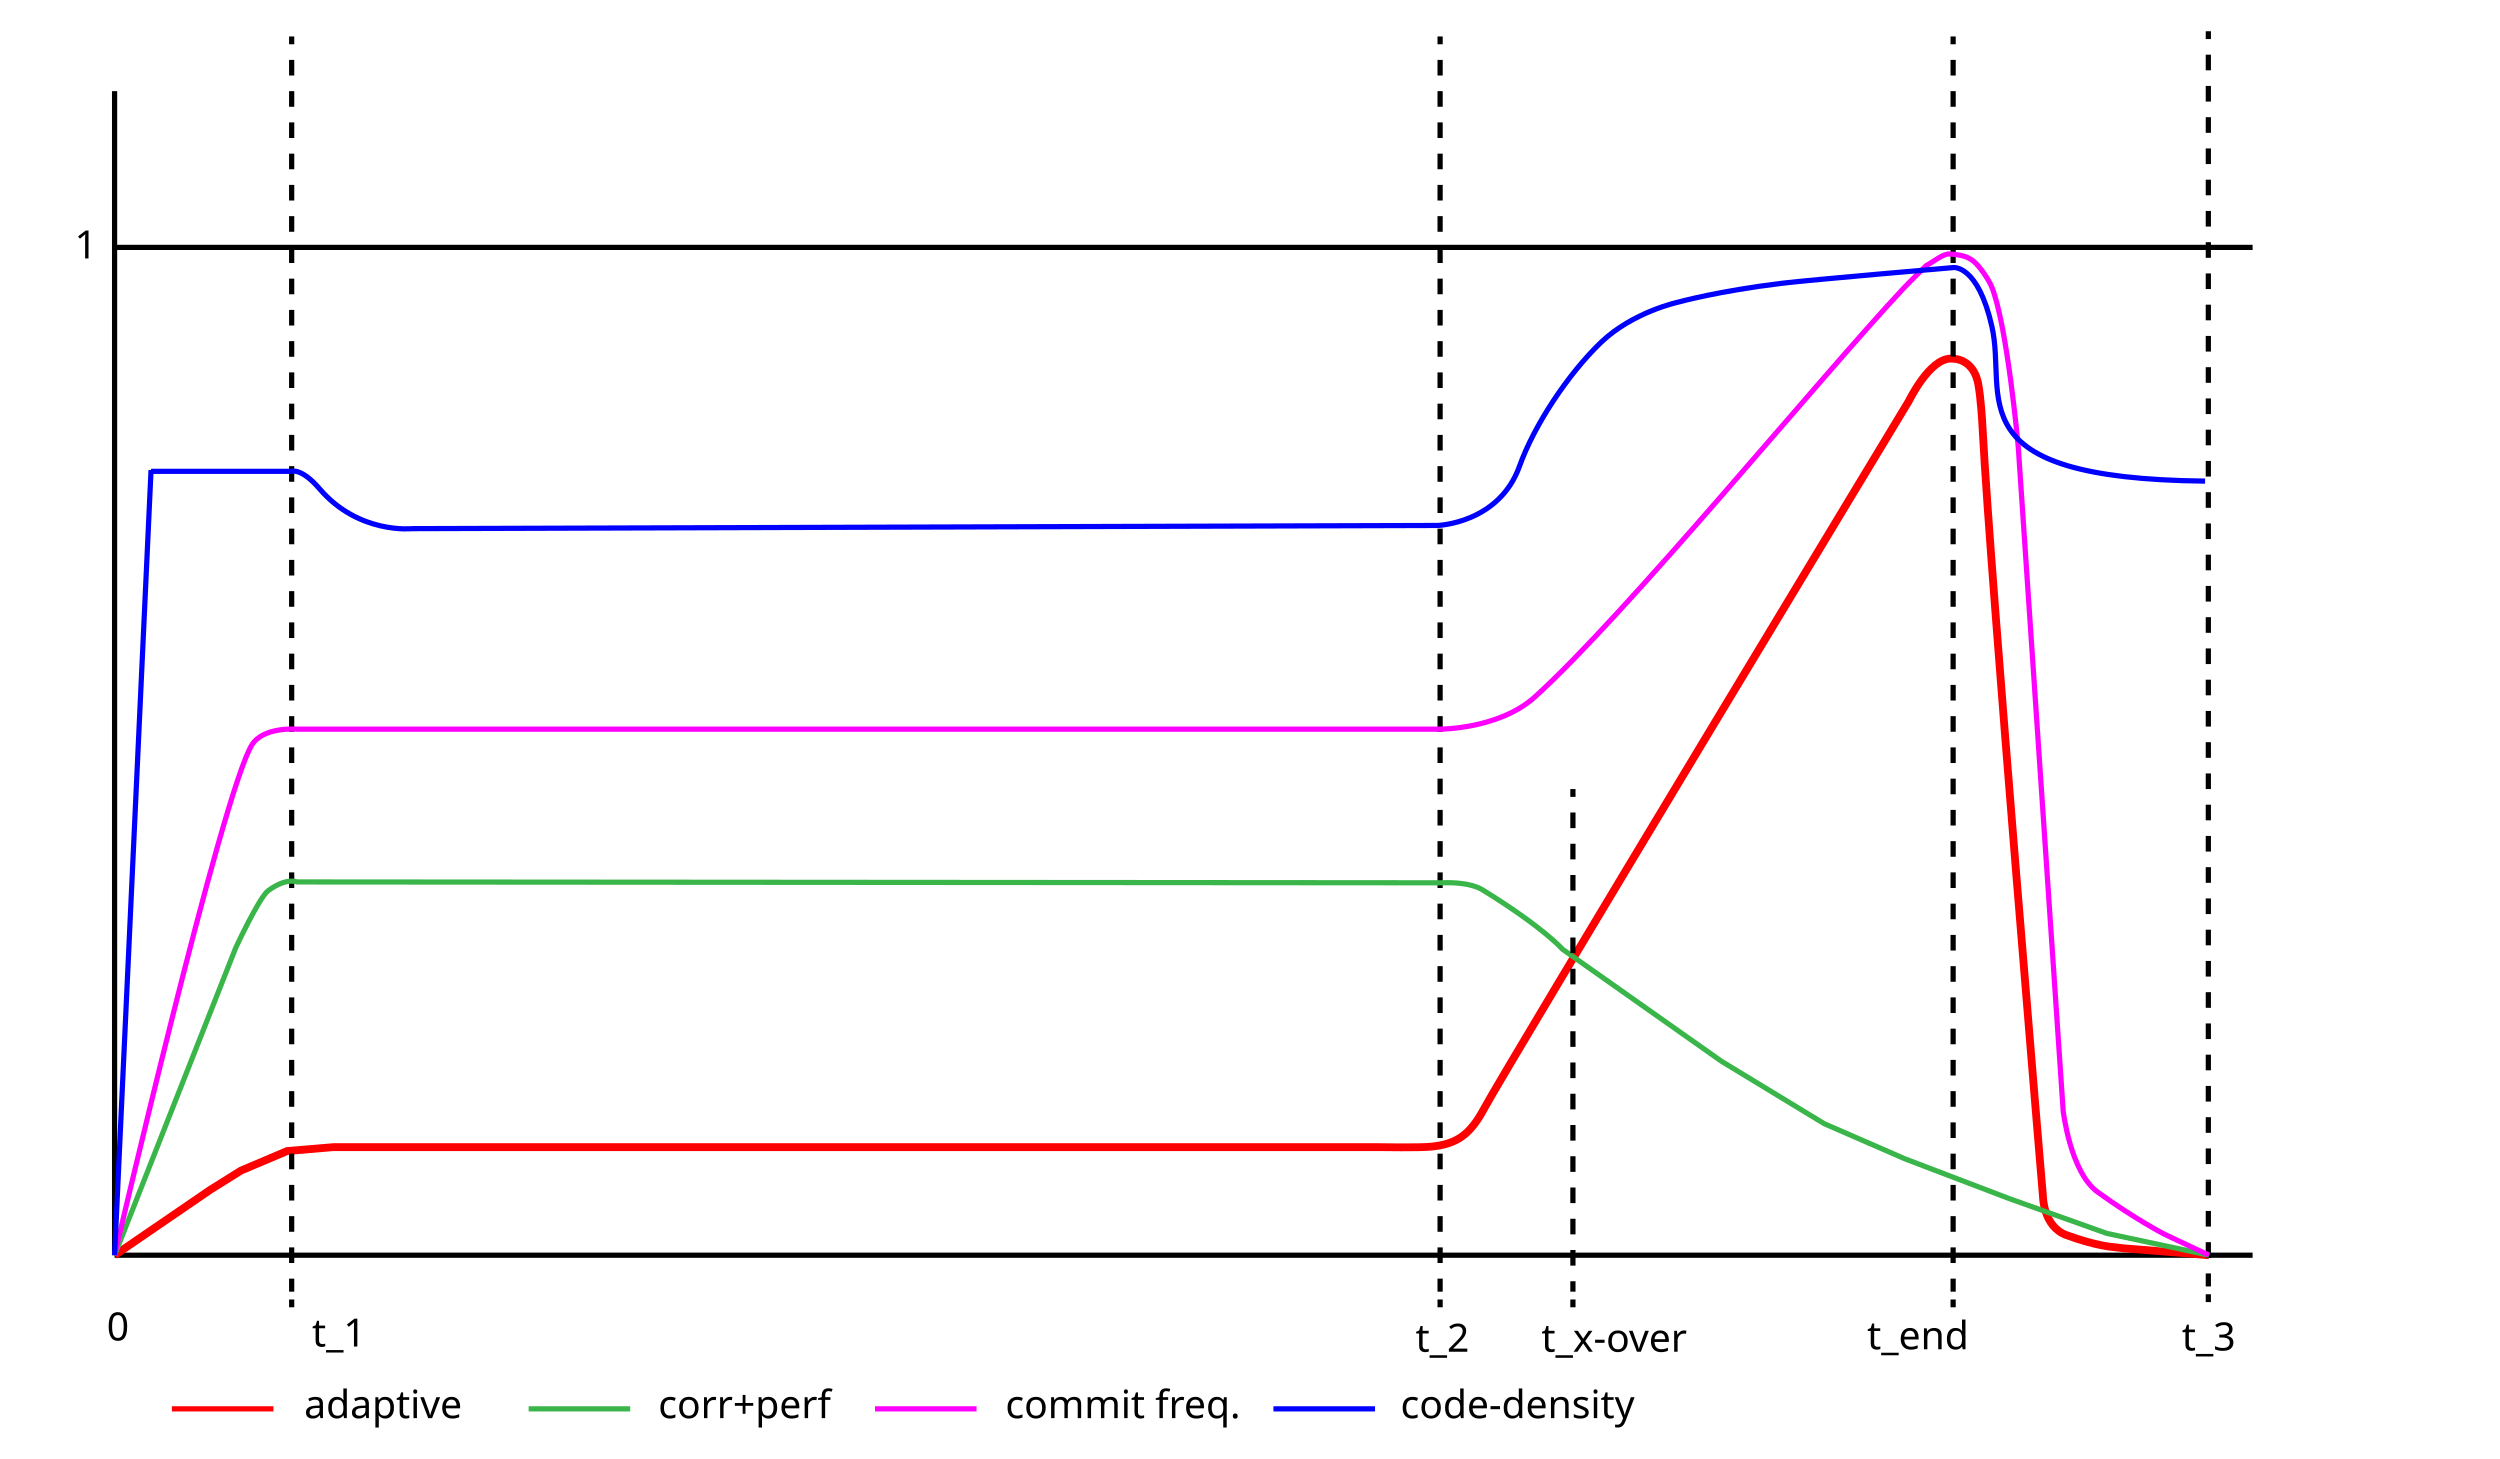
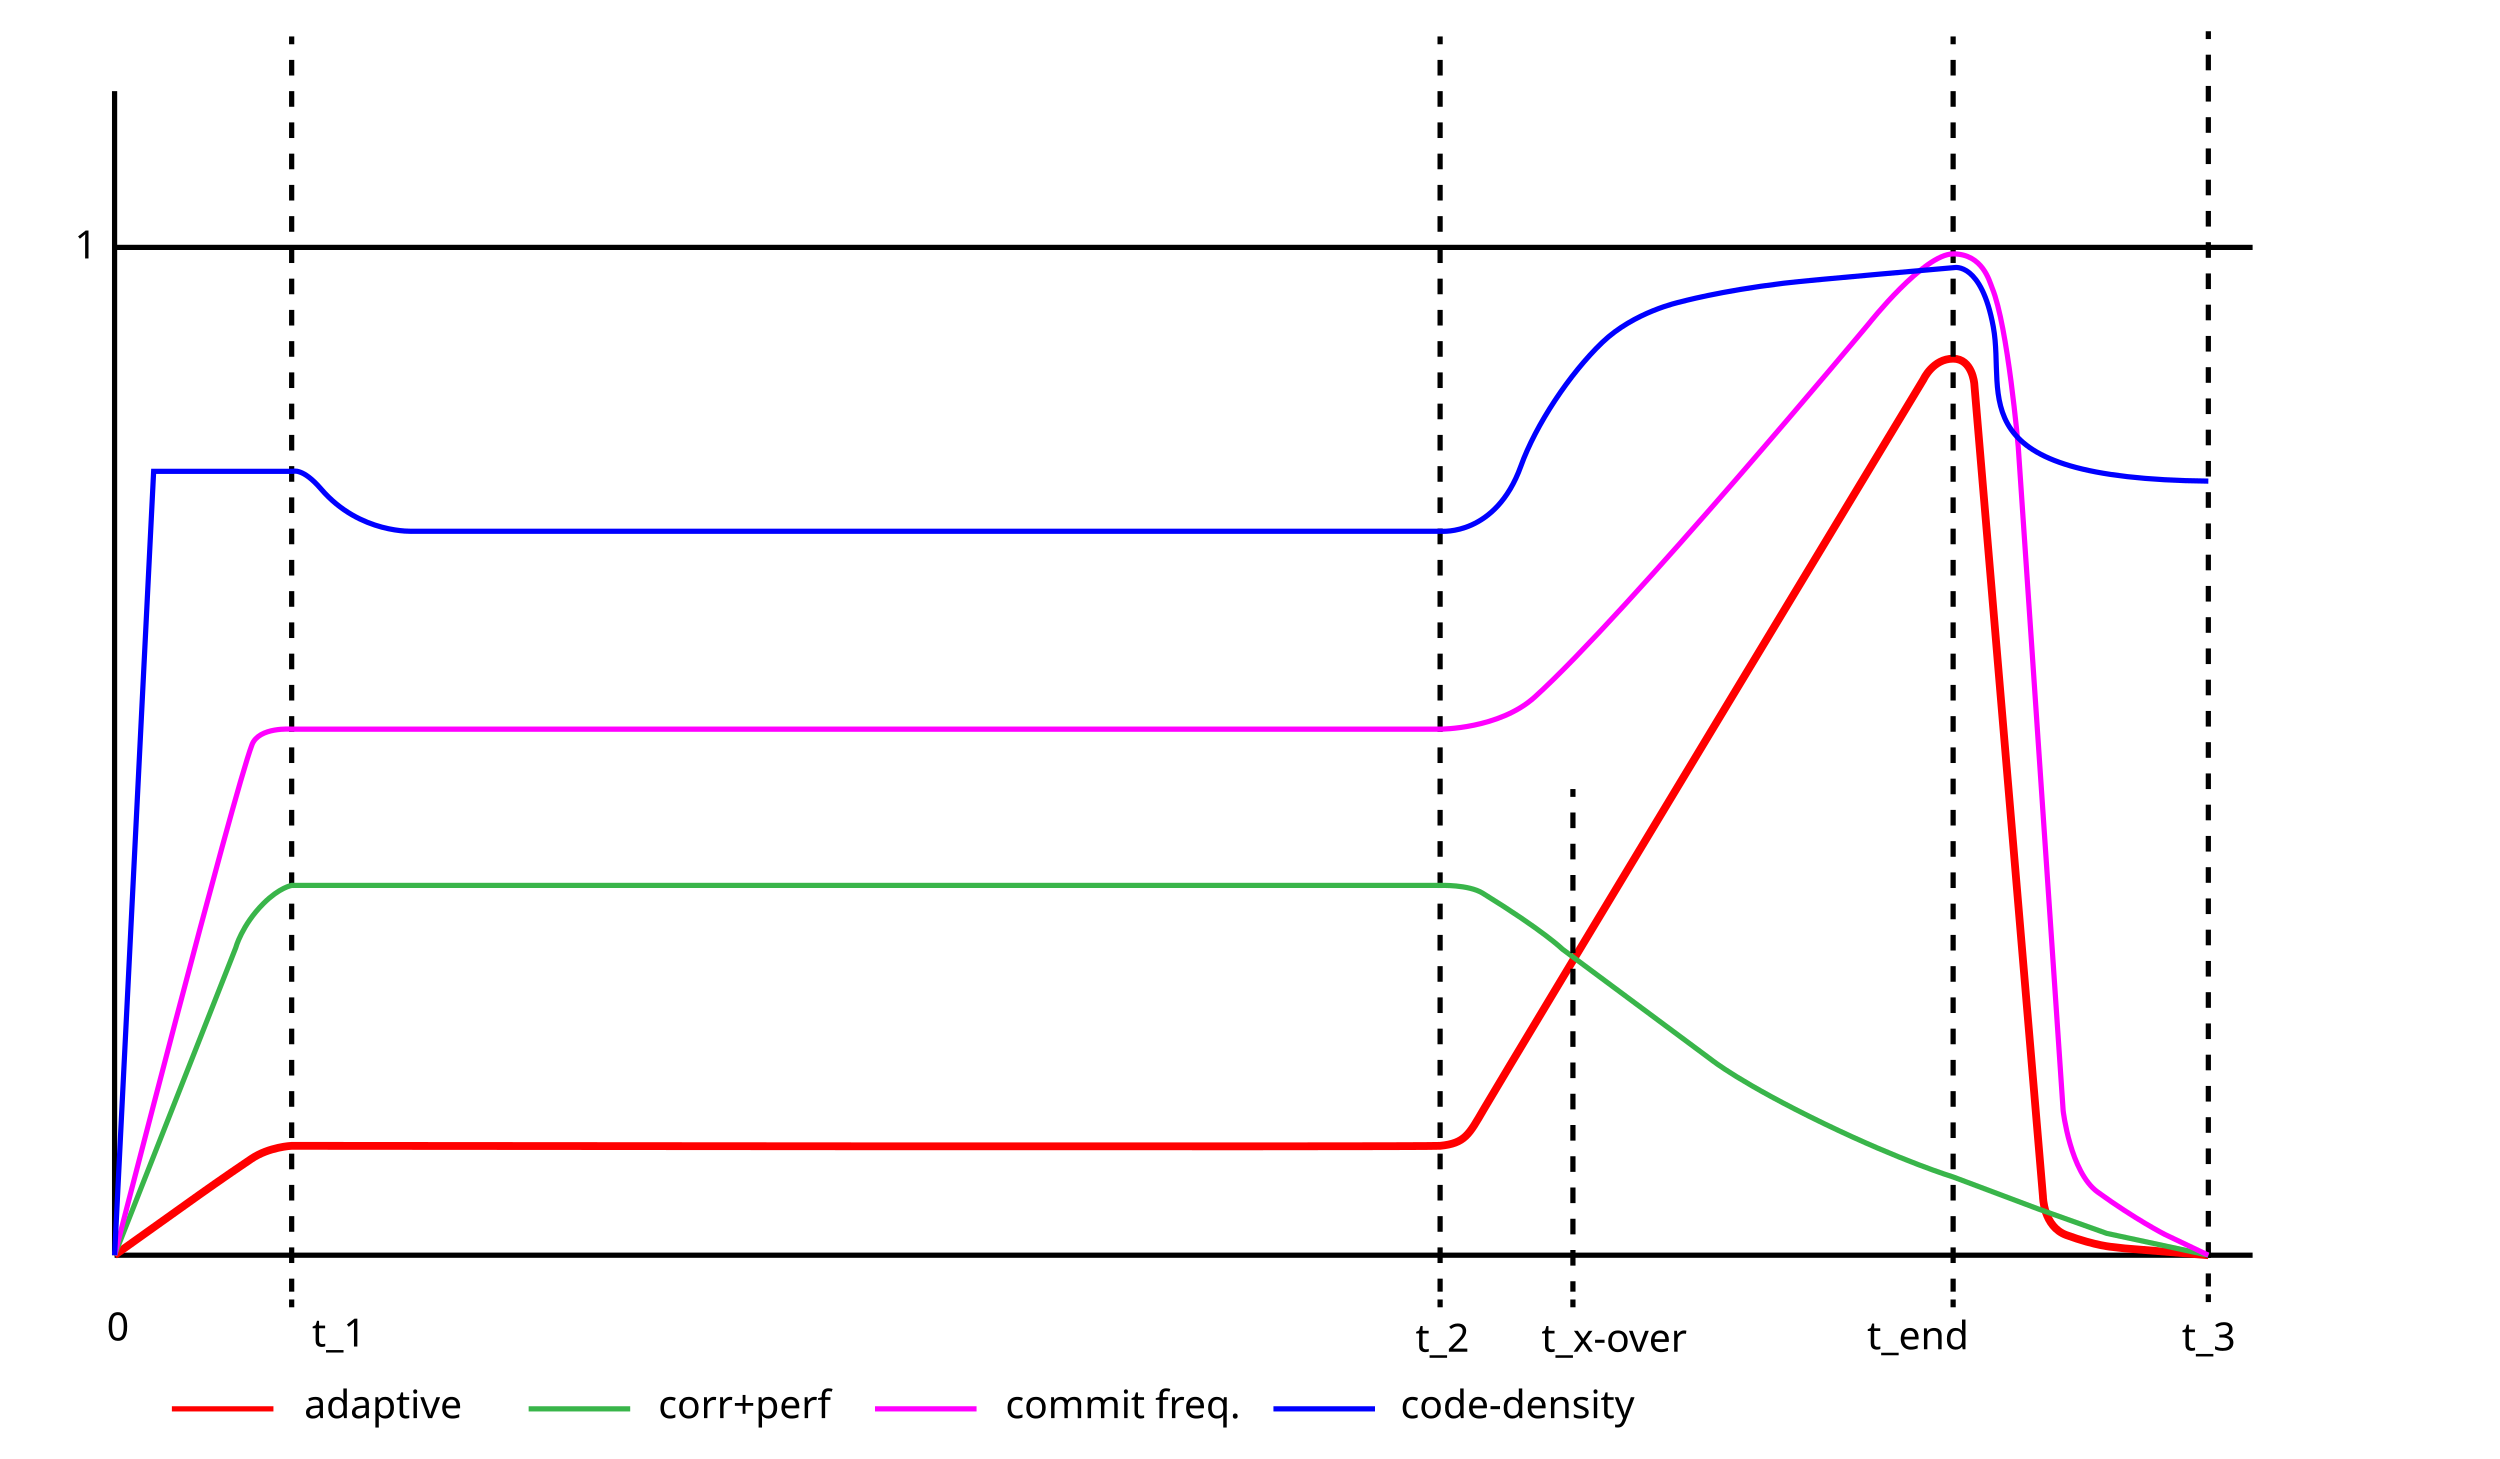
<svg xmlns="http://www.w3.org/2000/svg" version="1.1" id="Layer_1" x="0px" y="0px" width="960px" height="560px" viewBox="0 0 960 560" enable-background="new 0 0 960 560" xml:space="preserve">
  <line fill="none" stroke="#000000" stroke-width="2" stroke-miterlimit="10" x1="44" y1="35" x2="44" y2="482" />
  <line fill="none" stroke="#000000" stroke-width="2" stroke-miterlimit="10" x1="44" y1="482" x2="865" y2="482" />
-   <path fill="none" stroke="#FF0000" stroke-width="3" stroke-miterlimit="10" d="M848.25,482l-32.362-2.615l-4.388-0.51  c0,0-6.5-0.375-18-4.597c-8.865-3.255-9-14.778-9-14.778s-20.274-239.888-23.083-293.25c-0.75-14.25-1.667-18.083-1.667-18.083  s-0.917-10.583-10.75-10.454C740.812,137.82,733,154,733,154S579.181,408.508,569.833,425.834  c-5.483,10.163-10.646,13.479-20.208,14.479c-4.411,0.461-20.125,0.188-20.125,0.188H128l-17.75,1.5l-17.7,7.497l-11.747,7.347  L44,482.031" />
+   <path fill="none" stroke="#FF0000" stroke-width="3" stroke-miterlimit="10" d="M848,482l-32.112-2.615L811.5,478.875  c0,0-6.5-0.375-18-4.597c-8.865-3.255-9-14.778-9-14.778l-26.375-312.125c0,0-0.75-9.637-8.125-9.637  c-7.75,0-11.364,7.915-11.364,7.915S580.089,408.252,569.833,425.834C564.015,435.809,562.562,439,553,440  c-4.411,0.461-441,0-441,0s-8.633,0.372-15.498,5c-11.002,7.417-20,13.833-20,13.833L44,482" />
  <g>
    <g>
      <line fill="none" stroke="#000000" stroke-width="2" stroke-miterlimit="10" x1="750" y1="14" x2="750" y2="17" />
      <line fill="none" stroke="#000000" stroke-width="2" stroke-miterlimit="10" stroke-dasharray="6,6" x1="750" y1="23" x2="750" y2="496" />
      <line fill="none" stroke="#000000" stroke-width="2" stroke-miterlimit="10" x1="750" y1="499" x2="750" y2="502" />
    </g>
  </g>
  <g>
    <g>
      <line fill="none" stroke="#000000" stroke-width="2" stroke-miterlimit="10" x1="553" y1="14" x2="553" y2="17" />
      <line fill="none" stroke="#000000" stroke-width="2" stroke-miterlimit="10" stroke-dasharray="6,6" x1="553" y1="23" x2="553" y2="496" />
      <line fill="none" stroke="#000000" stroke-width="2" stroke-miterlimit="10" x1="553" y1="499" x2="553" y2="502" />
    </g>
  </g>
  <g>
    <g>
      <line fill="none" stroke="#000000" stroke-width="2" stroke-miterlimit="10" x1="112" y1="14" x2="112" y2="17" />
      <line fill="none" stroke="#000000" stroke-width="2" stroke-miterlimit="10" stroke-dasharray="6,6" x1="112" y1="23" x2="112" y2="496" />
      <line fill="none" stroke="#000000" stroke-width="2" stroke-miterlimit="10" x1="112" y1="499" x2="112" y2="502" />
    </g>
  </g>
  <g>
    <g>
      <line fill="none" stroke="#000000" stroke-width="2" stroke-miterlimit="10" x1="848" y1="12" x2="848" y2="15" />
      <line fill="none" stroke="#000000" stroke-width="2" stroke-miterlimit="10" stroke-dasharray="6,6" x1="848" y1="21" x2="848" y2="494" />
      <line fill="none" stroke="#000000" stroke-width="2" stroke-miterlimit="10" x1="848" y1="497" x2="848" y2="500" />
    </g>
  </g>
  <path fill="none" stroke="#000000" stroke-width="2" stroke-miterlimit="10" d="M200.333,300" />
  <path fill="none" stroke="#000000" stroke-width="2" stroke-miterlimit="10" d="M433,326.333" />
-   <path fill="none" stroke="#39B54A" stroke-width="2" stroke-miterlimit="10" d="M848.25,482L809,473.625l-37.5-13.375l-40-15.25  l-31-13.5l-39.5-24l-61-42.999c0,0-7.125-8.251-30.625-22.751C563.879,338.358,554,339,554,339l-31.681-0.029L114,338.667  c0,0-3.917-1.834-11,3.333c-3.466,2.528-12.5,22-12.5,22L44,482" />
+   <path fill="none" stroke="#39B54A" stroke-width="2" stroke-miterlimit="10" d="M848,482l-39-8.375l-26.111-9.313L750,451.952  c0,0-19.5-5.952-49.5-20.452c-32.121-15.525-43.25-24.5-43.25-24.5L600,364.501c0,0-7.125-7.001-30.625-21.501  c-5.496-3.392-16.375-3-16.375-3H112c0,0-4.65,0.765-10.85,6.965C92.819,355.298,90.5,364,90.5,364L44,482" />
  <line fill="none" stroke="#000000" stroke-width="2" stroke-miterlimit="10" x1="44" y1="95" x2="865" y2="95" />
  <rect x="11" y="88.5" fill="none" width="26" height="26.5" />
-   <text transform="matrix(1 0 0 1 28.6577 99.2397)" font-family="'ArialMT'" font-size="15">1</text>
-   <path fill="none" stroke="#FF00FF" stroke-width="2" stroke-miterlimit="10" d="M848.25,482l-17-8c0,0-11.25-5.75-25.75-16.25  c-10.531-7.626-13.25-31.25-13.25-31.25L775,171.5c0,0-4.25-46.962-10.25-61.509c-1.045-2.533-4.597-7.854-7-9.741  c-2.557-2.007-5.292-2.5-9.75-2.75c-0.029-0.001-1.948,0.488-3.542,1.542c-1.797,1.189-4.791,2.959-4.791,2.959  s-6.721,6.59-8.667,8.667c-31.992,34.134-106.519,125.278-141.667,156.999C575.667,280,553,280,553,280s-12.188,0-16.25,0  c-88.188,0-422.75,0-422.75,0s-12.828-1.076-17.25,6C85.5,304,44,482,44,482" />
-   <path fill="none" stroke="#0000FF" stroke-width="2" stroke-miterlimit="10" d="M846.75,184.75c-96.75-1-75.79-32.335-81.832-59.245  C759.5,101.375,750,102.75,750,102.75s-55.017,4.733-65.5,6c-24.643,2.977-40,7.25-40,7.25s-17.497,3.737-29.75,15.5  c-12.5,12-25.548,31.571-31.25,47.5c-7.875,22-31.429,22.777-31.429,22.777L158.333,203c0,0-20.583,2.25-35.583-15.25  C115.716,179.543,112,181,112,181H58v-0.5L44,482" />
+   <text transform="matrix(1 0 0 1 28.65771 99.23975)" font-family="'ArialMT'" font-size="15">1</text>
+   <path fill="none" stroke="#FF00FF" stroke-width="2" stroke-miterlimit="10" d="M848,482l-16.75-8c0,0-11.25-5.75-25.75-16.25  c-10.531-7.626-13.25-31.25-13.25-31.25L775,171.5c0,0-4.022-46.391-10.022-60.938  C763.933,108.029,761.375,97.475,750,97.5c-11.268,0.025-32.324,26.728-32.324,26.728  S624.481,235.945,589.333,267.666C575.667,280,553,280,553,280H112c0,0-12.625-1-15.25,6C89.297,305.875,44,482,44,482" />
+   <path fill="none" stroke="#0000FF" stroke-width="2" stroke-miterlimit="10" d="M848,184.75  c-96.75-1-77.612-32.115-82.574-59.245C760.875,100.625,750.508,102.75,750.508,102.75s-55.017,4.733-65.5,6  c-24.643,2.977-40,7.25-40,7.25s-17.497,3.737-29.75,15.5c-12.5,12-25.517,31.583-31.25,47.5  c-9.666,26.834-30.5,25-30.5,25h-394.666c0,0-20.584,1.25-35.584-16.25c-7.034-8.207-10.75-6.75-10.75-6.75H59L44,482" />
  <g>
    <g>
      <line fill="none" stroke="#000000" stroke-width="2" stroke-miterlimit="10" x1="604" y1="303" x2="604" y2="306" />
      <line fill="none" stroke="#000000" stroke-width="2" stroke-miterlimit="10" stroke-dasharray="6,6" x1="604" y1="312" x2="604" y2="496" />
      <line fill="none" stroke="#000000" stroke-width="2" stroke-miterlimit="10" x1="604" y1="499" x2="604" y2="502" />
    </g>
  </g>
-   <rect x="24.667" y="504" fill="none" width="24.667" height="20.667" />
-   <text transform="matrix(1 0 0 1 40.9907 514.7402)" font-family="'ArialMT'" font-size="15">0</text>
+   <rect x="24.666" y="504" fill="none" width="24.666" height="20.667" />
+   <text transform="matrix(1 0 0 1 40.99072 514.7402)" font-family="'ArialMT'" font-size="15">0</text>
  <rect x="108.667" y="506.333" fill="none" width="32" height="25.334" />
  <text transform="matrix(1 0 0 1 119.8149 517.0732)" font-family="'ArialMT'" font-size="15">t_1</text>
  <rect x="538.333" y="508.334" fill="none" width="31.333" height="21.333" />
  <text transform="matrix(1 0 0 1 543.5732 519.0742)" font-family="'ArialMT'" font-size="15">t_2</text>
  <rect x="587.333" y="508.334" fill="none" width="63.333" height="21.332" />
  <text transform="matrix(1 0 0 1 591.9072 519.0742)" font-family="'ArialMT'" font-size="15">t_x-over</text>
  <rect x="703" y="507.375" fill="none" width="65.5" height="23.25" />
  <text transform="matrix(1 0 0 1 716.9814 518.1152)" font-family="'ArialMT'" font-size="15">t_end</text>
  <rect x="826" y="507.834" fill="none" width="44.5" height="13" />
  <text transform="matrix(1 0 0 1 837.8242 518.5742)" font-family="'ArialMT'" font-size="15">t_3</text>
  <line fill="none" stroke="#FF0000" stroke-width="2" stroke-miterlimit="10" x1="66" y1="541" x2="105" y2="541" />
-   <rect x="114" y="533.834" fill="none" width="62.333" height="14.333" />
+   <rect x="114" y="533.834" fill="none" width="62.334" height="14.333" />
  <text transform="matrix(1 0 0 1 116.811 544.5742)" font-family="'ArialMT'" font-size="15">adaptive</text>
  <line fill="none" stroke="#39B54A" stroke-width="2" stroke-miterlimit="10" x1="203" y1="541" x2="242" y2="541" />
  <rect x="251" y="533.834" fill="none" width="64" height="14.333" />
  <text transform="matrix(1 0 0 1 252.7803 544.5742)" font-family="'ArialMT'" font-size="15">corr+perf</text>
  <line fill="none" stroke="#FF00FF" stroke-width="2" stroke-miterlimit="10" x1="336" y1="541" x2="375" y2="541" />
-   <rect x="384" y="533.834" fill="none" width="86.667" height="14.333" />
+   <rect x="384" y="533.834" fill="none" width="86.666" height="14.333" />
  <text transform="matrix(1 0 0 1 386.0757 544.5742)" font-family="'ArialMT'" font-size="15">commit freq.</text>
  <line fill="none" stroke="#0000FF" stroke-width="2" stroke-miterlimit="10" x1="489" y1="541" x2="528" y2="541" />
  <rect x="537" y="533.834" fill="none" width="86.666" height="14.333" />
  <text transform="matrix(1 0 0 1 537.8086 544.5742)" font-family="'ArialMT'" font-size="15">code-density</text>
</svg>
